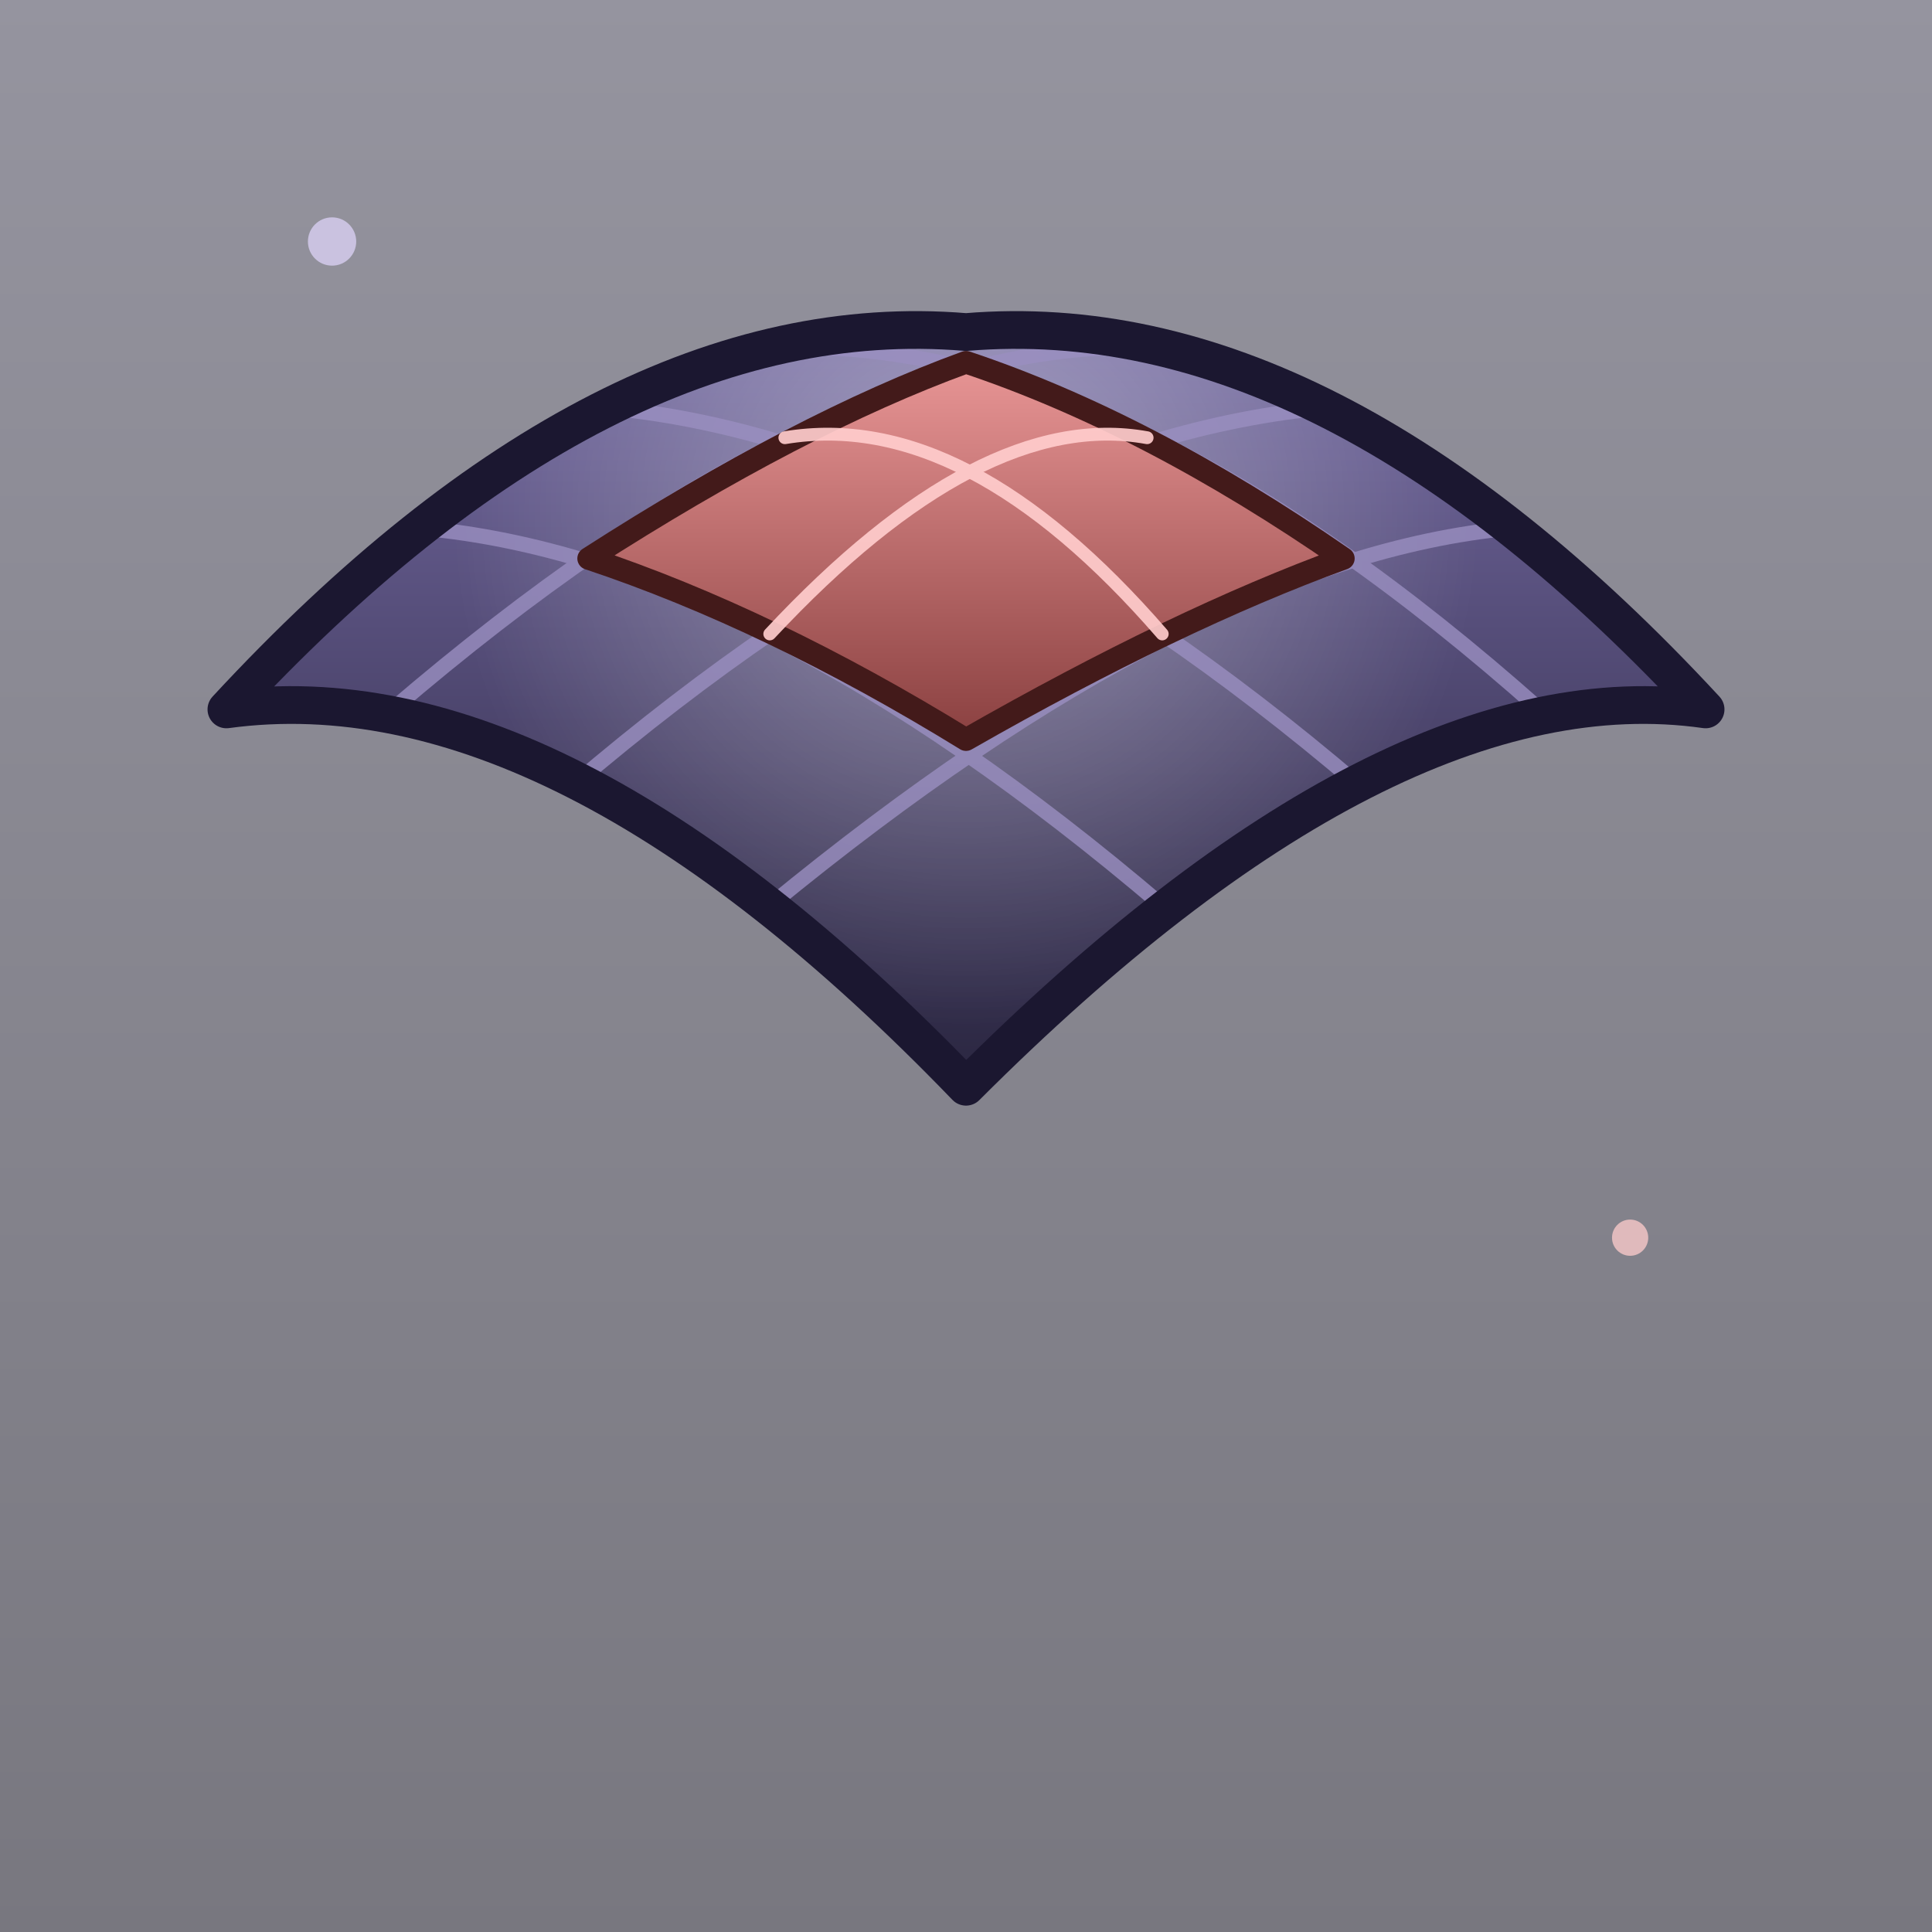
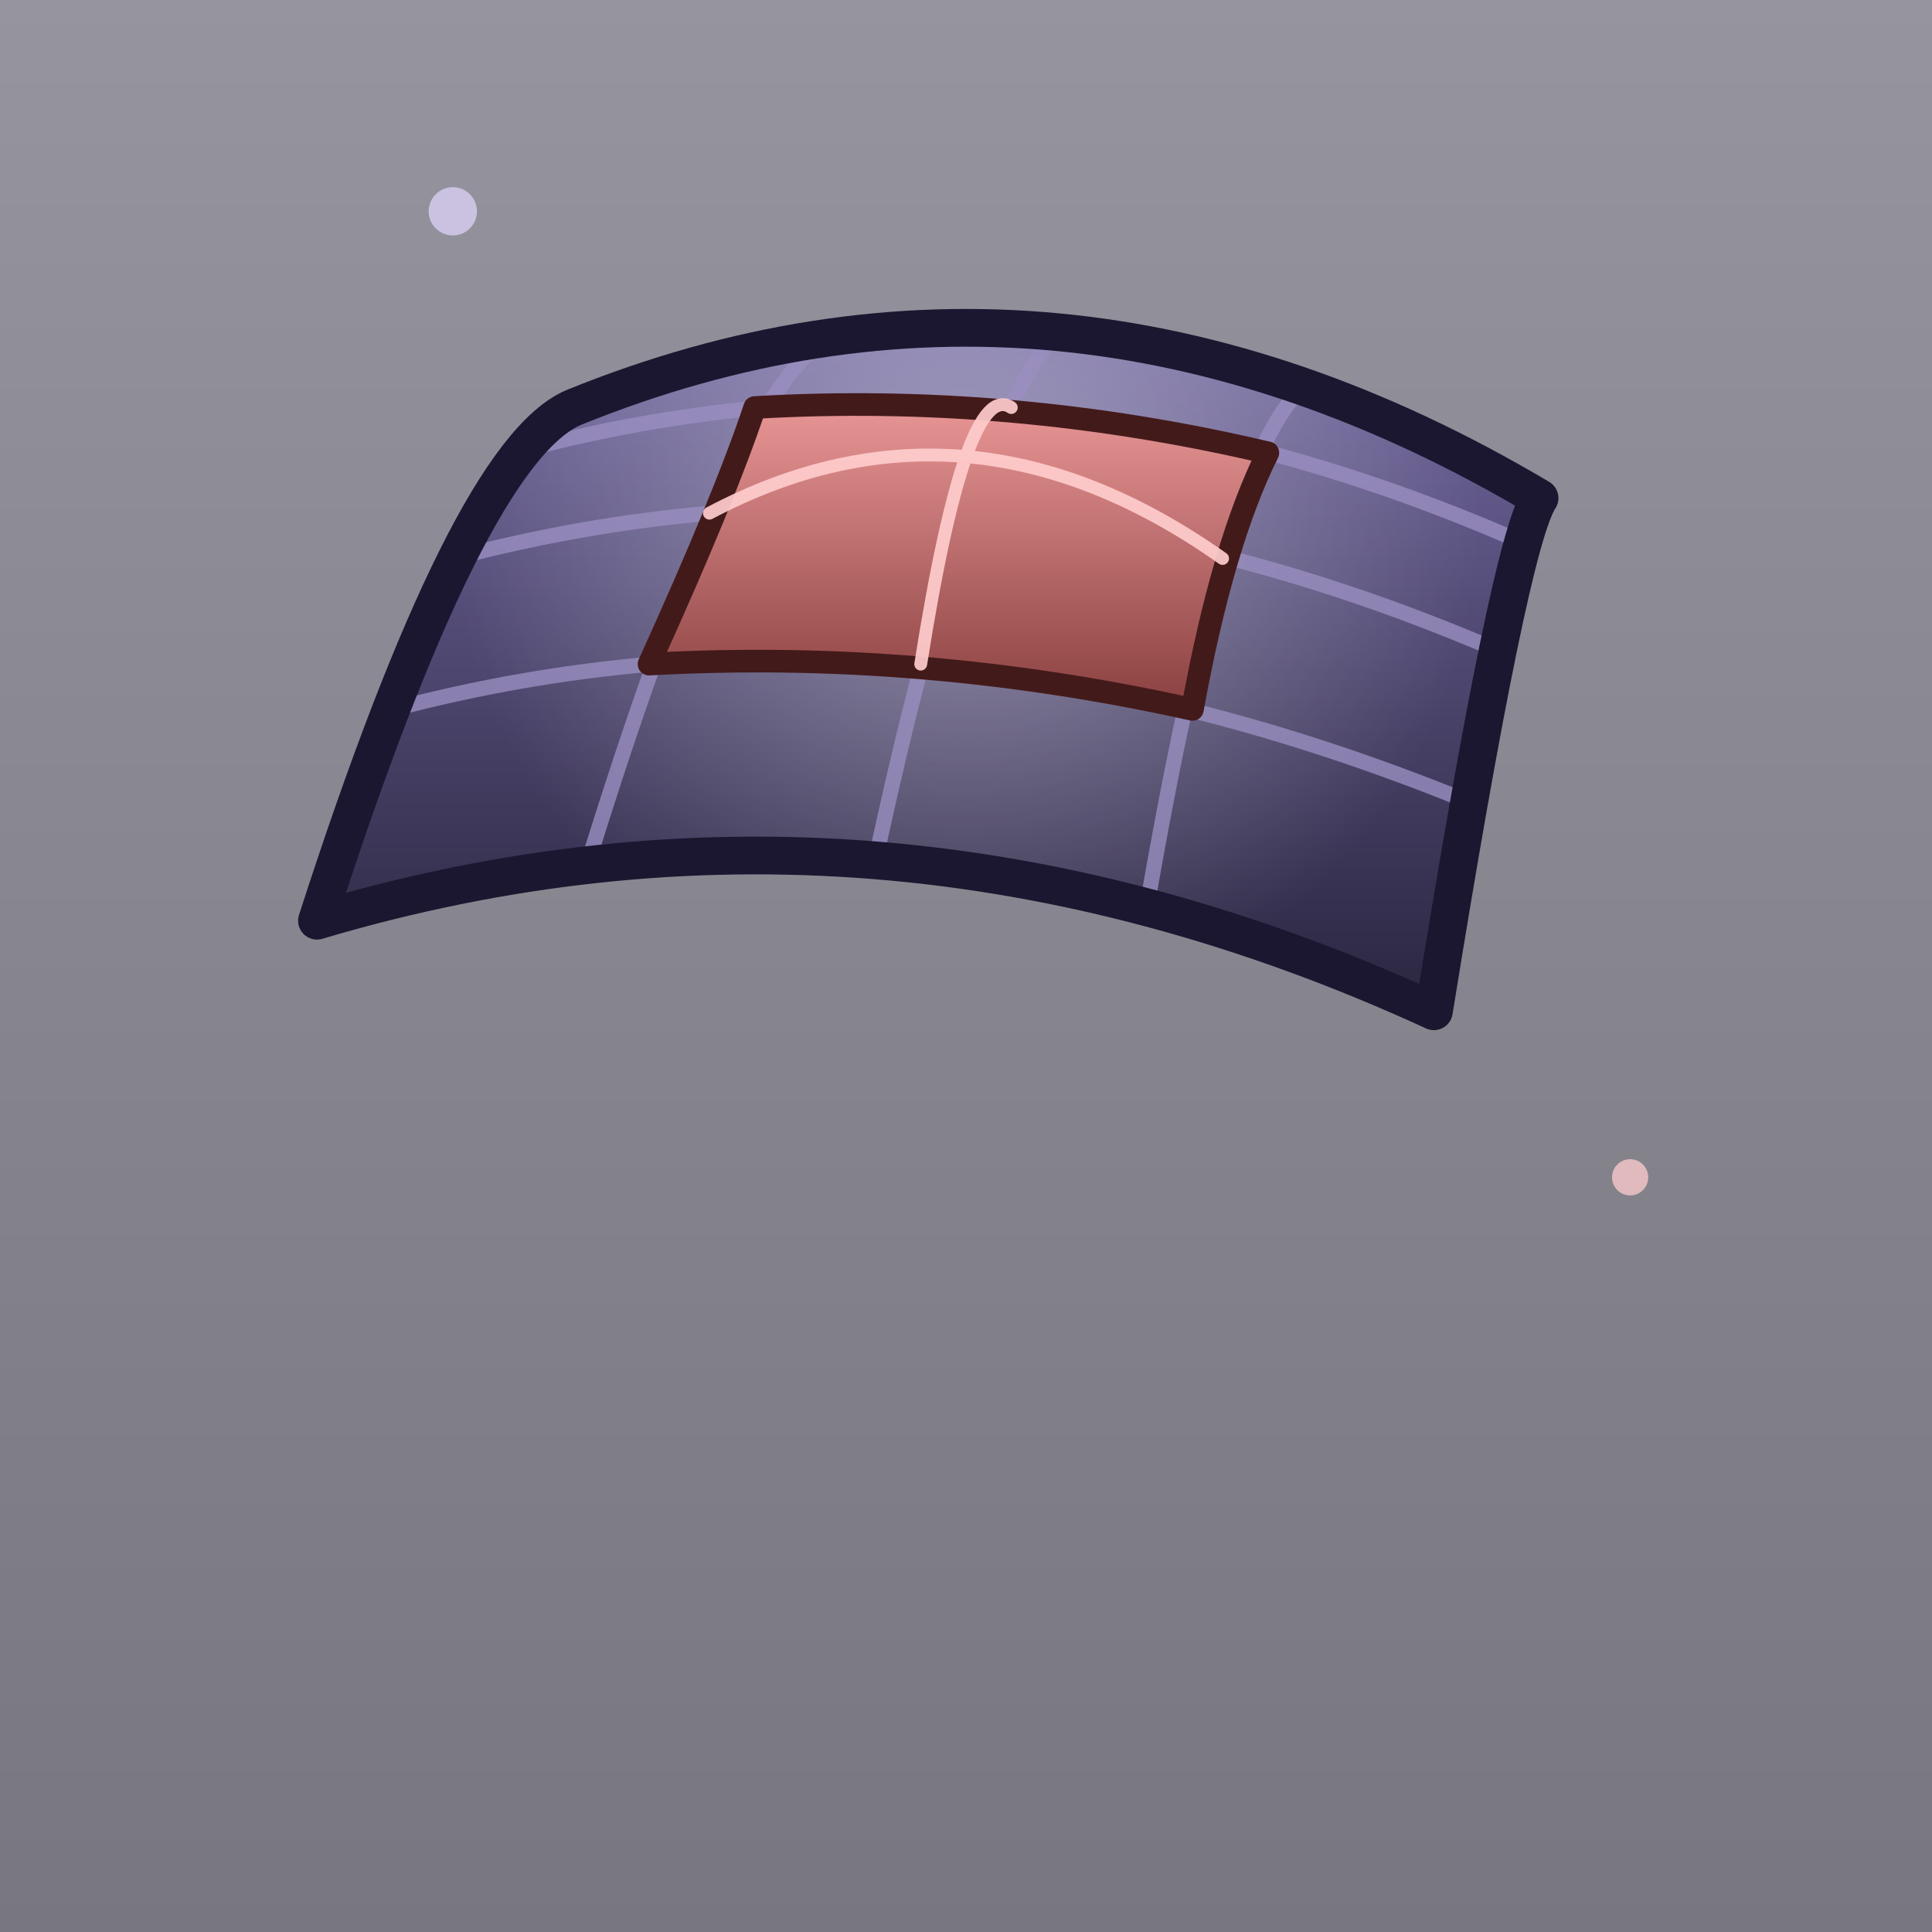
<svg xmlns="http://www.w3.org/2000/svg" width="128" height="128" viewBox="0 0 128 128">
  <defs>
    <linearGradient id="bg" x1="0" y1="0" x2="0" y2="1">
      <stop offset="0" stop-color="#95949f" />
      <stop offset="1" stop-color="#78777f" />
    </linearGradient>
    <linearGradient id="surface" x1="0" y1="0" x2="0" y2="1">
      <stop offset="0" stop-color="#7268a0" />
      <stop offset="0.55" stop-color="#4a436a" />
      <stop offset="1" stop-color="#2a2640" />
    </linearGradient>
    <linearGradient id="patch" x1="0" y1="0" x2="0" y2="1">
      <stop offset="0" stop-color="#e89595" />
      <stop offset="1" stop-color="#8a4040" />
    </linearGradient>
    <radialGradient id="highlight" cx="64" cy="34" r="34" gradientUnits="userSpaceOnUse">
      <stop offset="0" stop-color="#ffffff" stop-opacity="0.38" />
      <stop offset="1" stop-color="#ffffff" stop-opacity="0" />
    </radialGradient>
    <clipPath id="outerClip">
-       <path d="M 64 22 Q 88 20 113 47 Q 92 44 64 72 Q 37 44 15 47 Q 40 20 64 22 Z                M 64 24 Q 76 28 89 37 Q 78 41 64 49 Q 51 41 39 37 Q 53 28 64 24 Z" clip-rule="evenodd" />
+       <path d="M 38 27 Q 70 14 102 33 Q 100 36 95 67 Q 58 50 21 61 Q 31 30 38 27 Z                M 50 27 Q 67 26 84 30 Q 81 36 79 47 Q 61 43 43 44 Q 48 33 50 27 Z" clip-rule="evenodd" />
    </clipPath>
  </defs>
  <rect width="128" height="128" fill="url(#bg)" />
-   <path d="M 64 22 Q 88 20 113 47 Q 92 44 64 72 Q 37 44 15 47 Q 40 20 64 22 Z            M 64 24 Q 76 28 89 37 Q 78 41 64 49 Q 51 41 39 37 Q 53 28 64 24 Z" fill="url(#surface)" fill-rule="evenodd" />
-   <path d="M 64 22 Q 88 20 113 47 Q 92 44 64 72 Q 37 44 15 47 Q 40 20 64 22 Z" fill="url(#highlight)" />
+   <path d="M 38 27 Q 70 14 102 33 Q 100 36 95 67 Q 58 50 21 61 Q 31 30 38 27 Z            M 50 27 Q 67 26 84 30 Q 81 36 79 47 Q 61 43 43 44 Q 48 33 50 27 Z" fill="url(#surface)" fill-rule="evenodd" />
+   <path d="M 38 27 Q 70 14 102 33 Q 100 36 95 67 Q 58 50 21 61 Q 31 30 38 27 Z" fill="url(#highlight)" />
  <g clip-path="url(#outerClip)" fill="none" stroke="#9a8ec0" stroke-width="1" stroke-linecap="round" opacity="0.8">
-     <path d="M 75 23 Q 54 23 26 47" />
-     <path d="M 88 27 Q 65 29 38 52" />
-     <path d="M 100 35 Q 79 37 51 60" />
-     <path d="M 53 23 Q 75 23 102 47" />
-     <path d="M 40 27 Q 63 29 90 52" />
-     <path d="M 28 35 Q 50 37 77 60" />
+     <path d="M 54 23 Q 48 28 39 57" />
+     <path d="M 70 22 Q 64 29 58 57" />
+     <path d="M 86 26 Q 81 31 76 60" />
+     <path d="M 34 30 Q 67 21 101 36" />
+     <path d="M 30 37 Q 64 28 99 43" />
+     <path d="M 26 47 Q 60 38 97 53" />
  </g>
-   <path d="M 64 22 Q 88 20 113 47 Q 92 44 64 72 Q 37 44 15 47 Q 40 20 64 22 Z" fill="none" stroke="#1b1730" stroke-width="2.5" stroke-linejoin="round" />
-   <path d="M 64 24 Q 76 28 89 37 Q 78 41 64 49 Q 51 41 39 37 Q 53 28 64 24 Z" fill="none" stroke="#120e20" stroke-width="1.3" stroke-linejoin="round" />
-   <path d="M 64 24 Q 76 28 89 37 Q 78 41 64 49 Q 51 41 39 37 Q 53 28 64 24 Z" fill="url(#patch)" stroke="#431a1a" stroke-width="1.5" stroke-linejoin="round" />
+   <path d="M 38 27 Q 70 14 102 33 Q 100 36 95 67 Q 58 50 21 61 Q 31 30 38 27 Z" fill="none" stroke="#1b1730" stroke-width="2.5" stroke-linejoin="round" />
+   <path d="M 50 27 Q 67 26 84 30 Q 81 36 79 47 Q 61 43 43 44 Q 48 33 50 27 Z" fill="none" stroke="#120e20" stroke-width="1.3" stroke-linejoin="round" />
+   <path d="M 50 27 Q 67 26 84 30 Q 81 36 79 47 Q 61 43 43 44 Q 48 33 50 27 Z" fill="url(#patch)" stroke="#431a1a" stroke-width="1.5" stroke-linejoin="round" />
  <g fill="none" stroke="#ffcccc" stroke-width="0.85" stroke-linecap="round" opacity="0.92">
-     <path d="M 76 29 Q 65 27 51 42" />
-     <path d="M 52 29 Q 64 27 77 42" />
+     <path d="M 67 27 Q 64 25 61 44" />
+     <path d="M 47 34 Q 64 25 81 37" />
  </g>
-   <circle cx="22" cy="16" r="1.6" fill="#d0c8e8" opacity="0.9" />
-   <circle cx="108" cy="82" r="1.2" fill="#f8c8c8" opacity="0.8" />
+   <circle cx="30" cy="14" r="1.6" fill="#d0c8e8" opacity="0.9" />
+   <circle cx="108" cy="78" r="1.2" fill="#f8c8c8" opacity="0.8" />
</svg>
